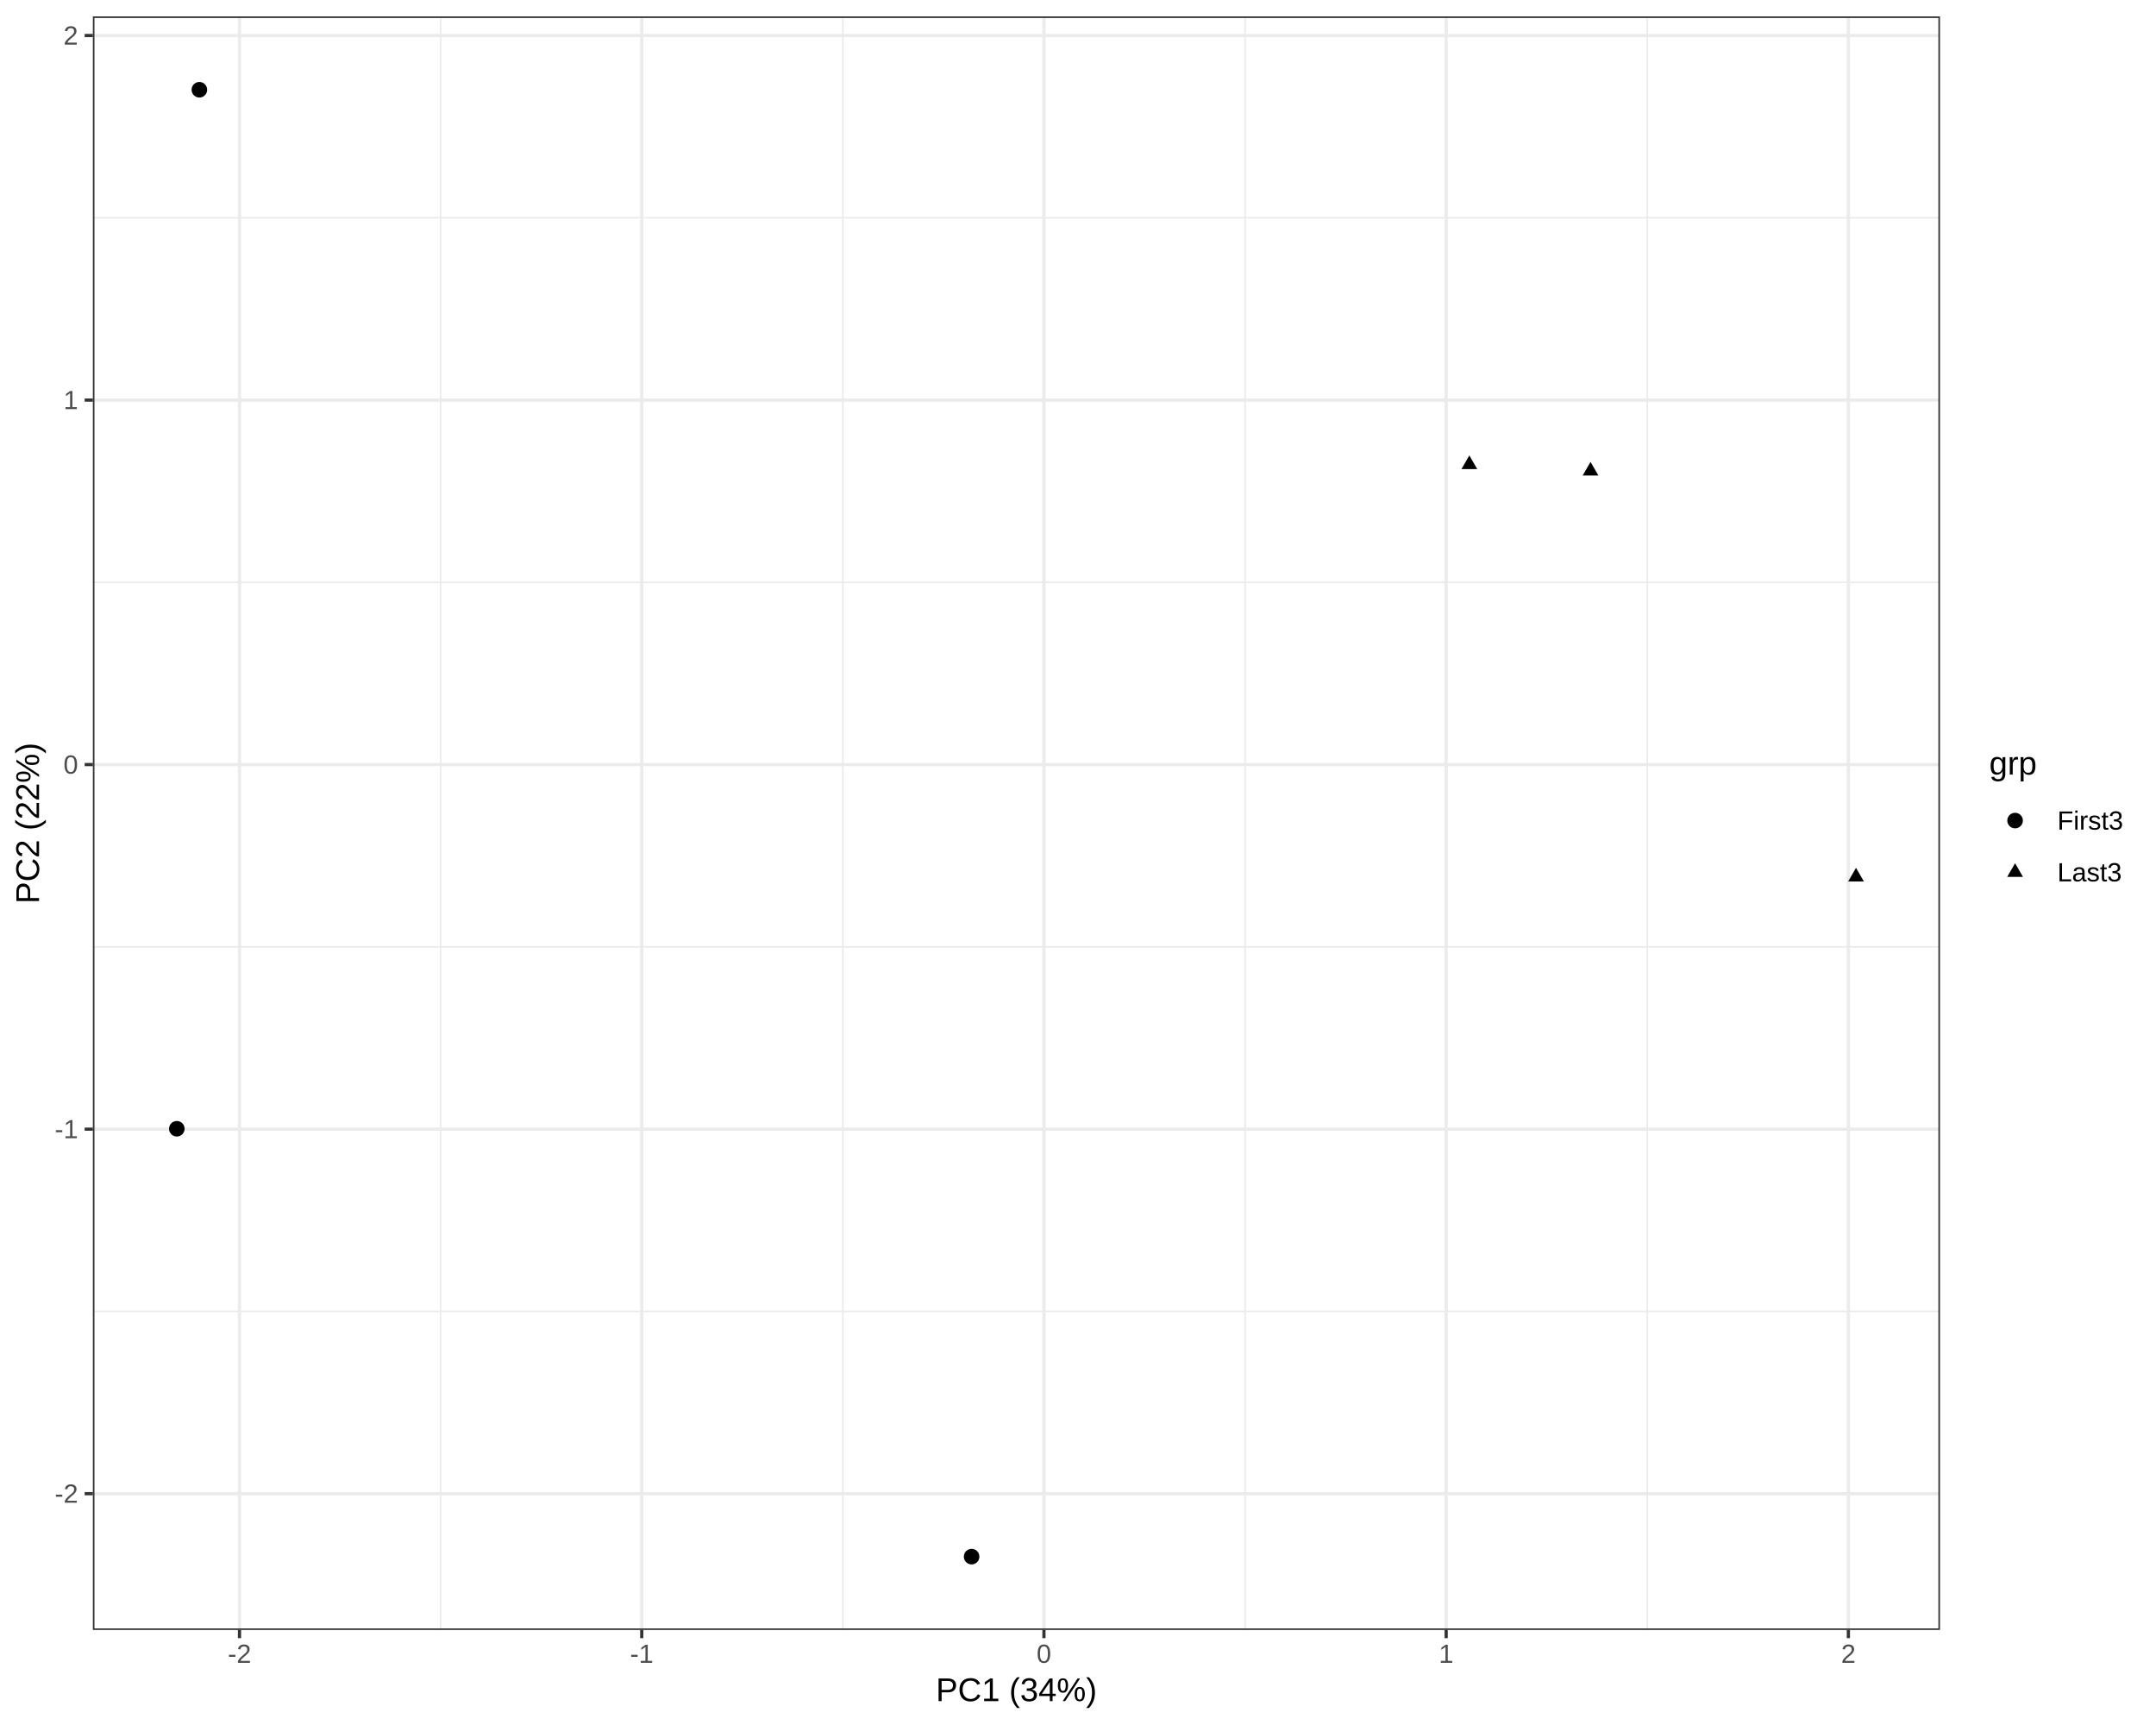
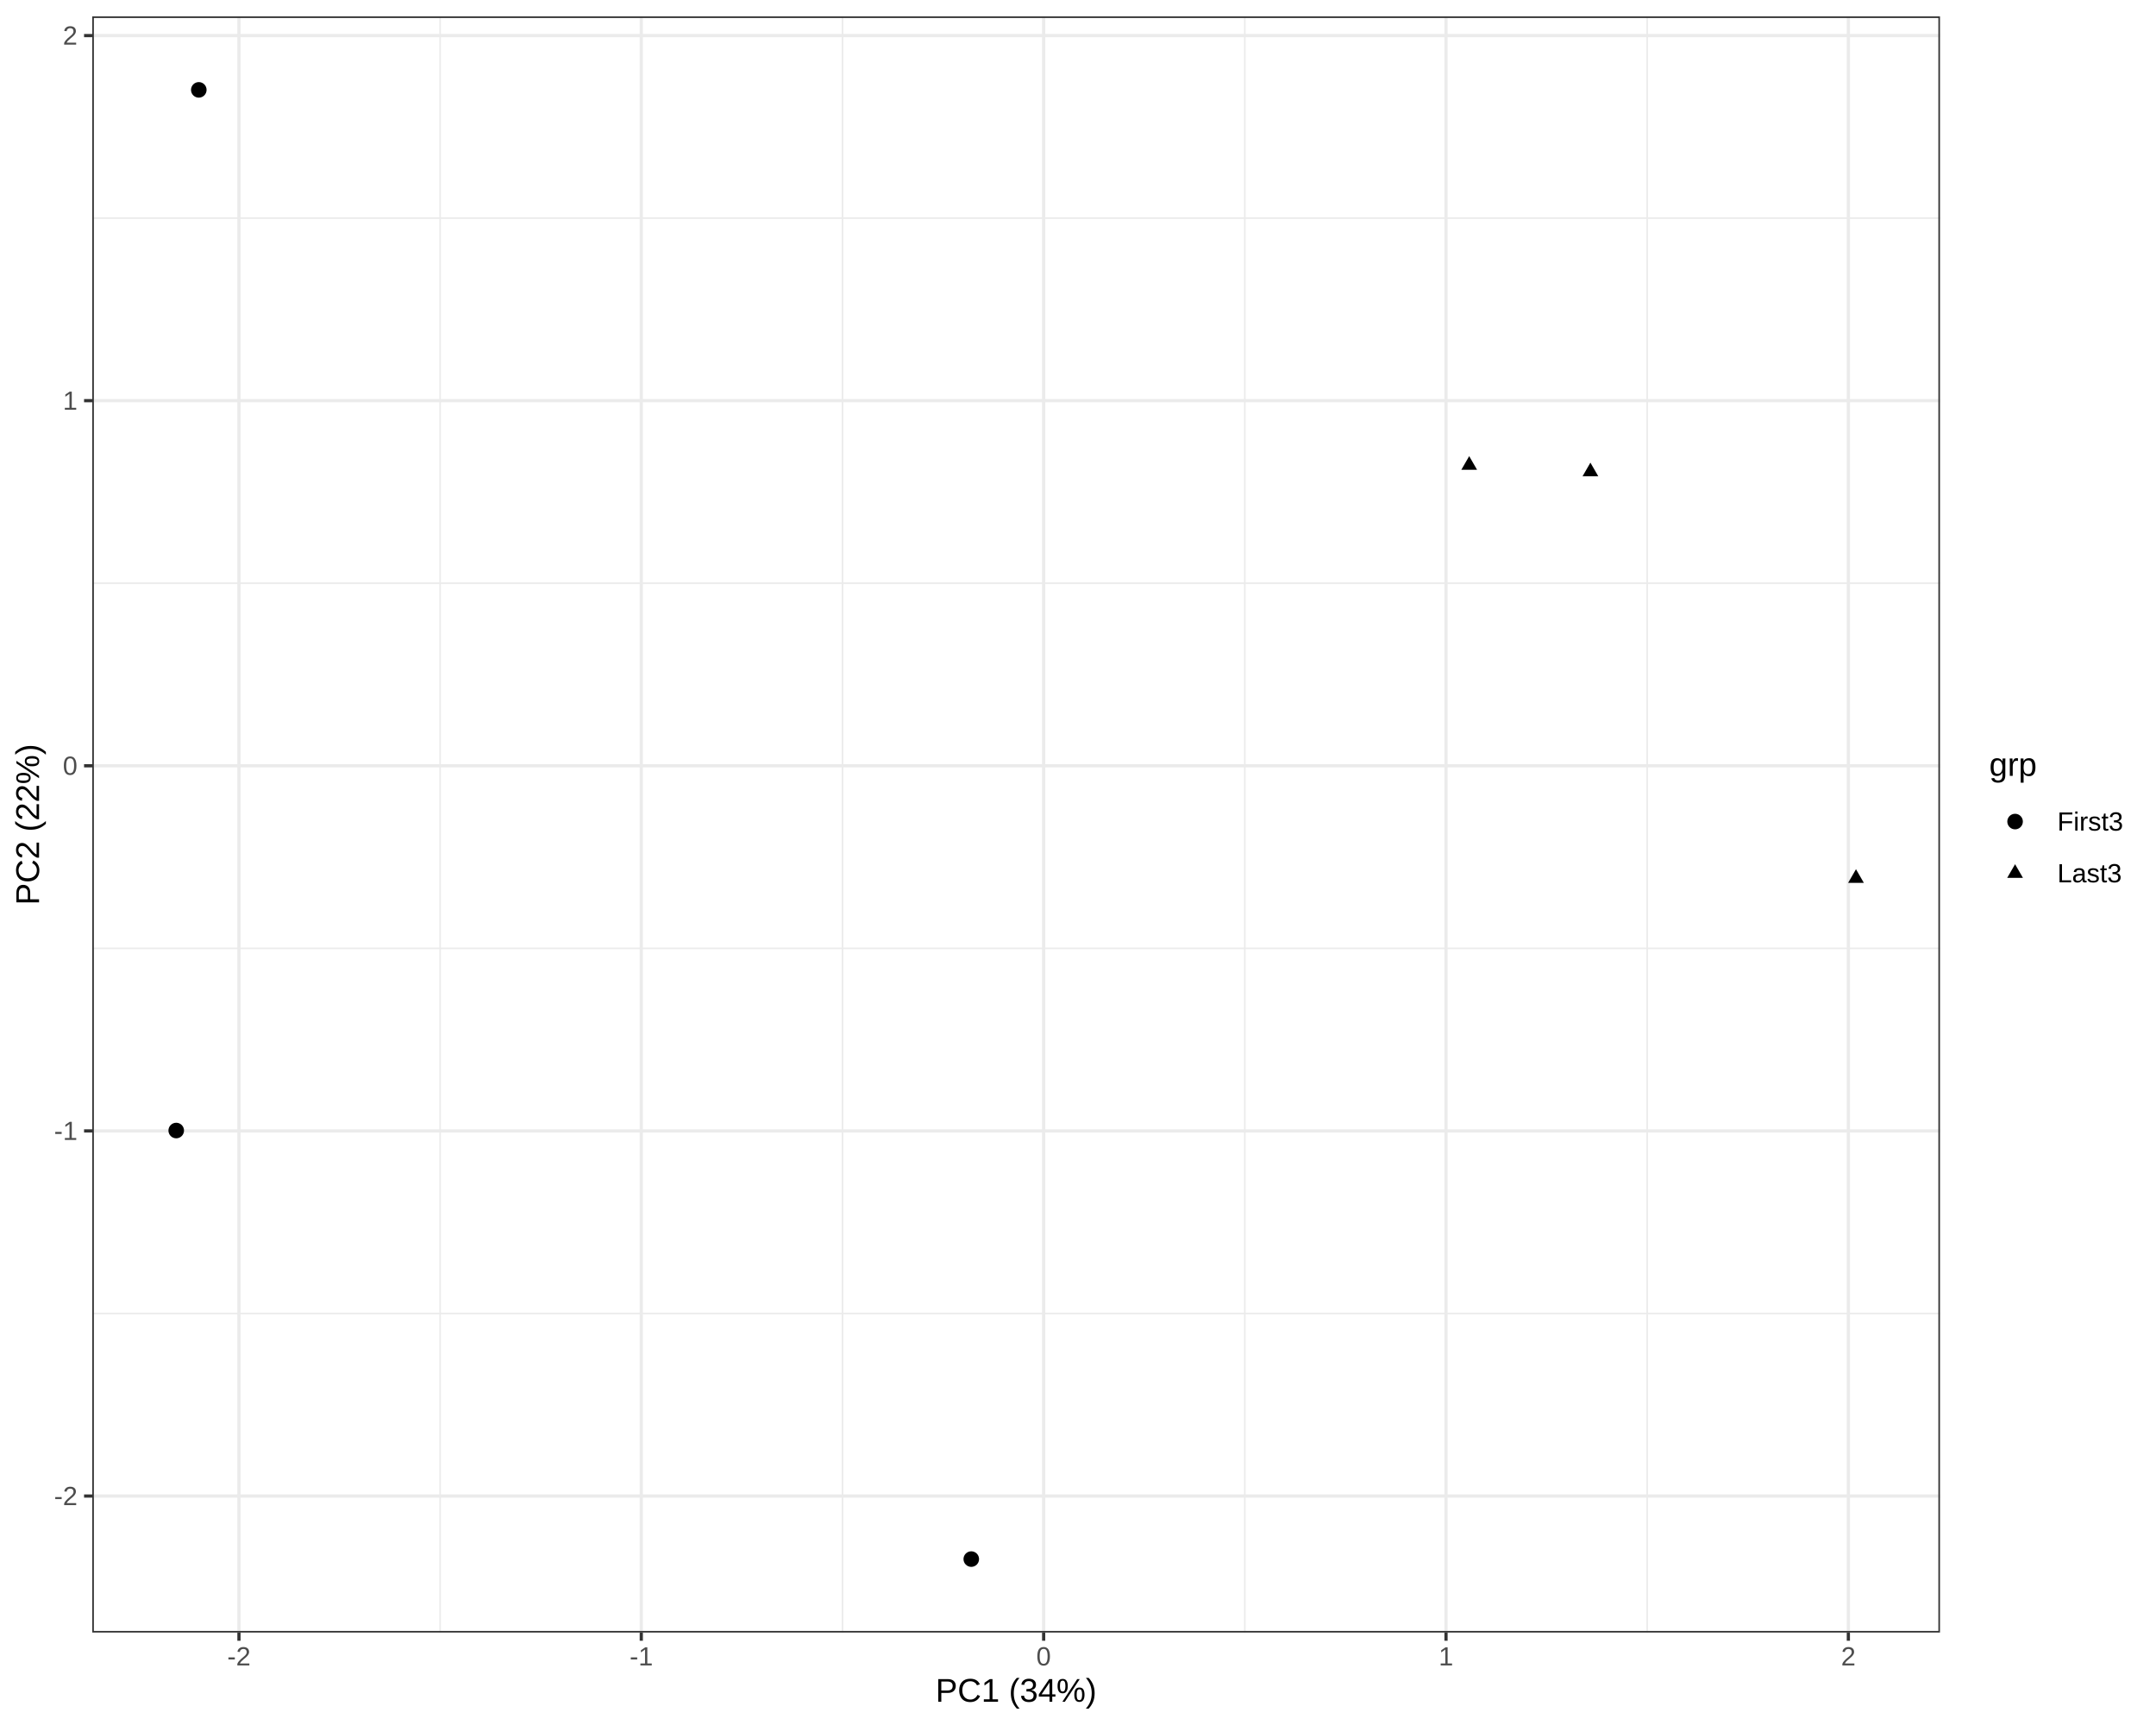
<svg xmlns="http://www.w3.org/2000/svg" viewBox="0 0 720.00 576.00">
  <defs>
    <style type="text/css">
    line, polyline, polygon, path, rect, circle {
      fill: none;
      stroke: #000000;
      stroke-linecap: round;
      stroke-linejoin: round;
      stroke-miterlimit: 10.00;
    }
  </style>
  </defs>
  <rect width="100%" height="100%" style="stroke: none; fill: #FFFFFF;" />
  <rect x="0.00" y="0.00" width="720.00" height="576.00" style="stroke-width: 1.07; stroke: #FFFFFF; fill: #FFFFFF;" />
  <defs>
-     <clipPath id="cpMzEuMDF8NjQ3Ljg2fDU0NC4yN3w1LjQ4">
-       <rect x="31.01" y="5.48" width="616.85" height="538.79" />
+     <clipPath id="cpMzAuODF8NjQ3Ljg2fDU0NS4xM3w1LjQ4">
+       <rect x="30.81" y="5.48" width="617.05" height="539.65" />
    </clipPath>
  </defs>
-   <rect x="31.01" y="5.48" width="616.85" height="538.79" style="stroke-width: 1.07; stroke: none; fill: #FFFFFF;" clip-path="url(#cpMzEuMDF8NjQ3Ljg2fDU0NC4yN3w1LjQ4)" />
-   <polyline points="31.01,437.90 647.86,437.90 " style="stroke-width: 0.53; stroke: #EBEBEB; stroke-linecap: butt;" clip-path="url(#cpMzEuMDF8NjQ3Ljg2fDU0NC4yN3w1LjQ4)" />
-   <polyline points="31.01,316.17 647.86,316.17 " style="stroke-width: 0.53; stroke: #EBEBEB; stroke-linecap: butt;" clip-path="url(#cpMzEuMDF8NjQ3Ljg2fDU0NC4yN3w1LjQ4)" />
-   <polyline points="31.01,194.45 647.86,194.45 " style="stroke-width: 0.53; stroke: #EBEBEB; stroke-linecap: butt;" clip-path="url(#cpMzEuMDF8NjQ3Ljg2fDU0NC4yN3w1LjQ4)" />
-   <polyline points="31.01,72.73 647.86,72.73 " style="stroke-width: 0.53; stroke: #EBEBEB; stroke-linecap: butt;" clip-path="url(#cpMzEuMDF8NjQ3Ljg2fDU0NC4yN3w1LjQ4)" />
-   <polyline points="147.14,544.27 147.14,5.48 " style="stroke-width: 0.53; stroke: #EBEBEB; stroke-linecap: butt;" clip-path="url(#cpMzEuMDF8NjQ3Ljg2fDU0NC4yN3w1LjQ4)" />
-   <polyline points="281.47,544.27 281.47,5.48 " style="stroke-width: 0.53; stroke: #EBEBEB; stroke-linecap: butt;" clip-path="url(#cpMzEuMDF8NjQ3Ljg2fDU0NC4yN3w1LjQ4)" />
-   <polyline points="415.79,544.27 415.79,5.48 " style="stroke-width: 0.53; stroke: #EBEBEB; stroke-linecap: butt;" clip-path="url(#cpMzEuMDF8NjQ3Ljg2fDU0NC4yN3w1LjQ4)" />
-   <polyline points="550.11,544.27 550.11,5.48 " style="stroke-width: 0.53; stroke: #EBEBEB; stroke-linecap: butt;" clip-path="url(#cpMzEuMDF8NjQ3Ljg2fDU0NC4yN3w1LjQ4)" />
-   <polyline points="31.01,498.76 647.86,498.76 " style="stroke-width: 1.07; stroke: #EBEBEB; stroke-linecap: butt;" clip-path="url(#cpMzEuMDF8NjQ3Ljg2fDU0NC4yN3w1LjQ4)" />
-   <polyline points="31.01,377.04 647.86,377.04 " style="stroke-width: 1.07; stroke: #EBEBEB; stroke-linecap: butt;" clip-path="url(#cpMzEuMDF8NjQ3Ljg2fDU0NC4yN3w1LjQ4)" />
-   <polyline points="31.01,255.31 647.86,255.31 " style="stroke-width: 1.07; stroke: #EBEBEB; stroke-linecap: butt;" clip-path="url(#cpMzEuMDF8NjQ3Ljg2fDU0NC4yN3w1LjQ4)" />
-   <polyline points="31.01,133.59 647.86,133.59 " style="stroke-width: 1.07; stroke: #EBEBEB; stroke-linecap: butt;" clip-path="url(#cpMzEuMDF8NjQ3Ljg2fDU0NC4yN3w1LjQ4)" />
-   <polyline points="31.01,11.87 647.86,11.87 " style="stroke-width: 1.07; stroke: #EBEBEB; stroke-linecap: butt;" clip-path="url(#cpMzEuMDF8NjQ3Ljg2fDU0NC4yN3w1LjQ4)" />
-   <polyline points="79.98,544.27 79.98,5.48 " style="stroke-width: 1.07; stroke: #EBEBEB; stroke-linecap: butt;" clip-path="url(#cpMzEuMDF8NjQ3Ljg2fDU0NC4yN3w1LjQ4)" />
-   <polyline points="214.31,544.27 214.31,5.48 " style="stroke-width: 1.07; stroke: #EBEBEB; stroke-linecap: butt;" clip-path="url(#cpMzEuMDF8NjQ3Ljg2fDU0NC4yN3w1LjQ4)" />
-   <polyline points="348.63,544.27 348.63,5.48 " style="stroke-width: 1.07; stroke: #EBEBEB; stroke-linecap: butt;" clip-path="url(#cpMzEuMDF8NjQ3Ljg2fDU0NC4yN3w1LjQ4)" />
-   <polyline points="482.95,544.27 482.95,5.48 " style="stroke-width: 1.07; stroke: #EBEBEB; stroke-linecap: butt;" clip-path="url(#cpMzEuMDF8NjQ3Ljg2fDU0NC4yN3w1LjQ4)" />
-   <polyline points="617.27,544.27 617.27,5.48 " style="stroke-width: 1.07; stroke: #EBEBEB; stroke-linecap: butt;" clip-path="url(#cpMzEuMDF8NjQ3Ljg2fDU0NC4yN3w1LjQ4)" />
-   <circle cx="66.58" cy="29.97" r="1.95pt" style="stroke-width: 0.71; stroke: none; fill: #000000;" clip-path="url(#cpMzEuMDF8NjQ3Ljg2fDU0NC4yN3w1LjQ4)" />
-   <circle cx="59.05" cy="376.91" r="1.95pt" style="stroke-width: 0.71; stroke: none; fill: #000000;" clip-path="url(#cpMzEuMDF8NjQ3Ljg2fDU0NC4yN3w1LjQ4)" />
-   <circle cx="324.47" cy="519.78" r="1.95pt" style="stroke-width: 0.71; stroke: none; fill: #000000;" clip-path="url(#cpMzEuMDF8NjQ3Ljg2fDU0NC4yN3w1LjQ4)" />
-   <polygon points="490.69,152.07 493.32,156.63 488.06,156.63 " style="stroke-width: 0.71; stroke: none; fill: #000000;" clip-path="url(#cpMzEuMDF8NjQ3Ljg2fDU0NC4yN3w1LjQ4)" />
-   <polygon points="531.16,154.23 533.79,158.79 528.53,158.79 " style="stroke-width: 0.71; stroke: none; fill: #000000;" clip-path="url(#cpMzEuMDF8NjQ3Ljg2fDU0NC4yN3w1LjQ4)" />
-   <polygon points="619.82,289.78 622.45,294.34 617.19,294.34 " style="stroke-width: 0.71; stroke: none; fill: #000000;" clip-path="url(#cpMzEuMDF8NjQ3Ljg2fDU0NC4yN3w1LjQ4)" />
-   <rect x="31.01" y="5.48" width="616.85" height="538.79" style="stroke-width: 1.07; stroke: #333333;" clip-path="url(#cpMzEuMDF8NjQ3Ljg2fDU0NC4yN3w1LjQ4)" />
+   <rect x="30.81" y="5.48" width="617.05" height="539.65" style="stroke-width: 1.07; stroke: none; fill: #FFFFFF;" clip-path="url(#cpMzAuODF8NjQ3Ljg2fDU0NS4xM3w1LjQ4)" />
+   <polyline points="30.81,438.59 647.86,438.59 " style="stroke-width: 0.53; stroke: #EBEBEB; stroke-linecap: butt;" clip-path="url(#cpMzAuODF8NjQ3Ljg2fDU0NS4xM3w1LjQ4)" />
+   <polyline points="30.81,316.67 647.86,316.67 " style="stroke-width: 0.53; stroke: #EBEBEB; stroke-linecap: butt;" clip-path="url(#cpMzAuODF8NjQ3Ljg2fDU0NS4xM3w1LjQ4)" />
+   <polyline points="30.81,194.75 647.86,194.75 " style="stroke-width: 0.53; stroke: #EBEBEB; stroke-linecap: butt;" clip-path="url(#cpMzAuODF8NjQ3Ljg2fDU0NS4xM3w1LjQ4)" />
+   <polyline points="30.81,72.83 647.86,72.83 " style="stroke-width: 0.53; stroke: #EBEBEB; stroke-linecap: butt;" clip-path="url(#cpMzAuODF8NjQ3Ljg2fDU0NS4xM3w1LjQ4)" />
+   <polyline points="146.98,545.13 146.98,5.48 " style="stroke-width: 0.53; stroke: #EBEBEB; stroke-linecap: butt;" clip-path="url(#cpMzAuODF8NjQ3Ljg2fDU0NS4xM3w1LjQ4)" />
+   <polyline points="281.35,545.13 281.35,5.48 " style="stroke-width: 0.53; stroke: #EBEBEB; stroke-linecap: butt;" clip-path="url(#cpMzAuODF8NjQ3Ljg2fDU0NS4xM3w1LjQ4)" />
+   <polyline points="415.71,545.13 415.71,5.48 " style="stroke-width: 0.53; stroke: #EBEBEB; stroke-linecap: butt;" clip-path="url(#cpMzAuODF8NjQ3Ljg2fDU0NS4xM3w1LjQ4)" />
+   <polyline points="550.08,545.13 550.08,5.48 " style="stroke-width: 0.53; stroke: #EBEBEB; stroke-linecap: butt;" clip-path="url(#cpMzAuODF8NjQ3Ljg2fDU0NS4xM3w1LjQ4)" />
+   <polyline points="30.81,499.55 647.86,499.55 " style="stroke-width: 1.07; stroke: #EBEBEB; stroke-linecap: butt;" clip-path="url(#cpMzAuODF8NjQ3Ljg2fDU0NS4xM3w1LjQ4)" />
+   <polyline points="30.81,377.63 647.86,377.63 " style="stroke-width: 1.07; stroke: #EBEBEB; stroke-linecap: butt;" clip-path="url(#cpMzAuODF8NjQ3Ljg2fDU0NS4xM3w1LjQ4)" />
+   <polyline points="30.81,255.71 647.86,255.71 " style="stroke-width: 1.07; stroke: #EBEBEB; stroke-linecap: butt;" clip-path="url(#cpMzAuODF8NjQ3Ljg2fDU0NS4xM3w1LjQ4)" />
+   <polyline points="30.81,133.79 647.86,133.79 " style="stroke-width: 1.07; stroke: #EBEBEB; stroke-linecap: butt;" clip-path="url(#cpMzAuODF8NjQ3Ljg2fDU0NS4xM3w1LjQ4)" />
+   <polyline points="30.81,11.88 647.86,11.88 " style="stroke-width: 1.07; stroke: #EBEBEB; stroke-linecap: butt;" clip-path="url(#cpMzAuODF8NjQ3Ljg2fDU0NS4xM3w1LjQ4)" />
+   <polyline points="79.80,545.13 79.80,5.48 " style="stroke-width: 1.07; stroke: #EBEBEB; stroke-linecap: butt;" clip-path="url(#cpMzAuODF8NjQ3Ljg2fDU0NS4xM3w1LjQ4)" />
+   <polyline points="214.16,545.13 214.16,5.48 " style="stroke-width: 1.07; stroke: #EBEBEB; stroke-linecap: butt;" clip-path="url(#cpMzAuODF8NjQ3Ljg2fDU0NS4xM3w1LjQ4)" />
+   <polyline points="348.53,545.13 348.53,5.48 " style="stroke-width: 1.07; stroke: #EBEBEB; stroke-linecap: butt;" clip-path="url(#cpMzAuODF8NjQ3Ljg2fDU0NS4xM3w1LjQ4)" />
+   <polyline points="482.90,545.13 482.90,5.48 " style="stroke-width: 1.07; stroke: #EBEBEB; stroke-linecap: butt;" clip-path="url(#cpMzAuODF8NjQ3Ljg2fDU0NS4xM3w1LjQ4)" />
+   <polyline points="617.26,545.13 617.26,5.48 " style="stroke-width: 1.07; stroke: #EBEBEB; stroke-linecap: butt;" clip-path="url(#cpMzAuODF8NjQ3Ljg2fDU0NS4xM3w1LjQ4)" />
+   <circle cx="66.39" cy="30.01" r="1.95pt" style="stroke-width: 0.71; stroke: none; fill: #000000;" clip-path="url(#cpMzAuODF8NjQ3Ljg2fDU0NS4xM3w1LjQ4)" />
+   <circle cx="58.85" cy="377.50" r="1.95pt" style="stroke-width: 0.71; stroke: none; fill: #000000;" clip-path="url(#cpMzAuODF8NjQ3Ljg2fDU0NS4xM3w1LjQ4)" />
+   <circle cx="324.36" cy="520.60" r="1.95pt" style="stroke-width: 0.71; stroke: none; fill: #000000;" clip-path="url(#cpMzAuODF8NjQ3Ljg2fDU0NS4xM3w1LjQ4)" />
+   <polygon points="490.64,152.31 493.27,156.87 488.01,156.87 " style="stroke-width: 0.71; stroke: none; fill: #000000;" clip-path="url(#cpMzAuODF8NjQ3Ljg2fDU0NS4xM3w1LjQ4)" />
+   <polygon points="531.12,154.48 533.75,159.04 528.49,159.04 " style="stroke-width: 0.71; stroke: none; fill: #000000;" clip-path="url(#cpMzAuODF8NjQ3Ljg2fDU0NS4xM3w1LjQ4)" />
+   <polygon points="619.81,290.24 622.44,294.80 617.18,294.80 " style="stroke-width: 0.71; stroke: none; fill: #000000;" clip-path="url(#cpMzAuODF8NjQ3Ljg2fDU0NS4xM3w1LjQ4)" />
+   <rect x="30.81" y="5.48" width="617.05" height="539.65" style="stroke-width: 1.07; stroke: #333333;" clip-path="url(#cpMzAuODF8NjQ3Ljg2fDU0NS4xM3w1LjQ4)" />
  <defs>
    <clipPath id="cpMC4wMHw3MjAuMDB8NTc2LjAwfDAuMDA=">
      <rect x="0.00" y="0.00" width="720.00" height="576.00" />
    </clipPath>
  </defs>
  <g clip-path="url(#cpMC4wMHw3MjAuMDB8NTc2LjAwfDAuMDA=)">
-     <text x="18.27" y="501.78" style="font-size: 8.80px; fill: #4D4D4D; font-family: Liberation Sans;" textLength="7.81px" lengthAdjust="spacingAndGlyphs">-2</text>
+     <text x="18.06" y="502.57" style="font-size: 8.80px; fill: #4D4D4D; font-family: Liberation Sans;" textLength="7.81px" lengthAdjust="spacingAndGlyphs">-2</text>
  </g>
  <g clip-path="url(#cpMC4wMHw3MjAuMDB8NTc2LjAwfDAuMDA=)">
-     <text x="18.27" y="380.06" style="font-size: 8.80px; fill: #4D4D4D; font-family: Liberation Sans;" textLength="7.81px" lengthAdjust="spacingAndGlyphs">-1</text>
+     <text x="18.06" y="380.65" style="font-size: 8.80px; fill: #4D4D4D; font-family: Liberation Sans;" textLength="7.81px" lengthAdjust="spacingAndGlyphs">-1</text>
  </g>
  <g clip-path="url(#cpMC4wMHw3MjAuMDB8NTc2LjAwfDAuMDA=)">
-     <text x="21.19" y="258.34" style="font-size: 8.80px; fill: #4D4D4D; font-family: Liberation Sans;" textLength="4.89px" lengthAdjust="spacingAndGlyphs">0</text>
+     <text x="20.98" y="258.73" style="font-size: 8.80px; fill: #4D4D4D; font-family: Liberation Sans;" textLength="4.89px" lengthAdjust="spacingAndGlyphs">0</text>
  </g>
  <g clip-path="url(#cpMC4wMHw3MjAuMDB8NTc2LjAwfDAuMDA=)">
-     <text x="21.19" y="136.61" style="font-size: 8.80px; fill: #4D4D4D; font-family: Liberation Sans;" textLength="4.89px" lengthAdjust="spacingAndGlyphs">1</text>
+     <text x="20.98" y="136.82" style="font-size: 8.80px; fill: #4D4D4D; font-family: Liberation Sans;" textLength="4.89px" lengthAdjust="spacingAndGlyphs">1</text>
  </g>
  <g clip-path="url(#cpMC4wMHw3MjAuMDB8NTc2LjAwfDAuMDA=)">
-     <text x="21.19" y="14.89" style="font-size: 8.80px; fill: #4D4D4D; font-family: Liberation Sans;" textLength="4.89px" lengthAdjust="spacingAndGlyphs">2</text>
+     <text x="20.98" y="14.90" style="font-size: 8.80px; fill: #4D4D4D; font-family: Liberation Sans;" textLength="4.89px" lengthAdjust="spacingAndGlyphs">2</text>
  </g>
-   <polyline points="28.27,498.76 31.01,498.76 " style="stroke-width: 1.07; stroke: #333333; stroke-linecap: butt;" clip-path="url(#cpMC4wMHw3MjAuMDB8NTc2LjAwfDAuMDA=)" />
-   <polyline points="28.27,377.04 31.01,377.04 " style="stroke-width: 1.07; stroke: #333333; stroke-linecap: butt;" clip-path="url(#cpMC4wMHw3MjAuMDB8NTc2LjAwfDAuMDA=)" />
-   <polyline points="28.27,255.31 31.01,255.31 " style="stroke-width: 1.07; stroke: #333333; stroke-linecap: butt;" clip-path="url(#cpMC4wMHw3MjAuMDB8NTc2LjAwfDAuMDA=)" />
-   <polyline points="28.27,133.59 31.01,133.59 " style="stroke-width: 1.07; stroke: #333333; stroke-linecap: butt;" clip-path="url(#cpMC4wMHw3MjAuMDB8NTc2LjAwfDAuMDA=)" />
-   <polyline points="28.27,11.87 31.01,11.87 " style="stroke-width: 1.07; stroke: #333333; stroke-linecap: butt;" clip-path="url(#cpMC4wMHw3MjAuMDB8NTc2LjAwfDAuMDA=)" />
-   <polyline points="79.98,547.01 79.98,544.27 " style="stroke-width: 1.07; stroke: #333333; stroke-linecap: butt;" clip-path="url(#cpMC4wMHw3MjAuMDB8NTc2LjAwfDAuMDA=)" />
-   <polyline points="214.31,547.01 214.31,544.27 " style="stroke-width: 1.07; stroke: #333333; stroke-linecap: butt;" clip-path="url(#cpMC4wMHw3MjAuMDB8NTc2LjAwfDAuMDA=)" />
-   <polyline points="348.63,547.01 348.63,544.27 " style="stroke-width: 1.07; stroke: #333333; stroke-linecap: butt;" clip-path="url(#cpMC4wMHw3MjAuMDB8NTc2LjAwfDAuMDA=)" />
-   <polyline points="482.95,547.01 482.95,544.27 " style="stroke-width: 1.07; stroke: #333333; stroke-linecap: butt;" clip-path="url(#cpMC4wMHw3MjAuMDB8NTc2LjAwfDAuMDA=)" />
-   <polyline points="617.27,547.01 617.27,544.27 " style="stroke-width: 1.07; stroke: #333333; stroke-linecap: butt;" clip-path="url(#cpMC4wMHw3MjAuMDB8NTc2LjAwfDAuMDA=)" />
+   <polyline points="28.07,499.55 30.81,499.55 " style="stroke-width: 1.07; stroke: #333333; stroke-linecap: butt;" clip-path="url(#cpMC4wMHw3MjAuMDB8NTc2LjAwfDAuMDA=)" />
+   <polyline points="28.07,377.63 30.81,377.63 " style="stroke-width: 1.07; stroke: #333333; stroke-linecap: butt;" clip-path="url(#cpMC4wMHw3MjAuMDB8NTc2LjAwfDAuMDA=)" />
+   <polyline points="28.07,255.71 30.81,255.71 " style="stroke-width: 1.07; stroke: #333333; stroke-linecap: butt;" clip-path="url(#cpMC4wMHw3MjAuMDB8NTc2LjAwfDAuMDA=)" />
+   <polyline points="28.07,133.79 30.81,133.79 " style="stroke-width: 1.07; stroke: #333333; stroke-linecap: butt;" clip-path="url(#cpMC4wMHw3MjAuMDB8NTc2LjAwfDAuMDA=)" />
+   <polyline points="28.07,11.88 30.81,11.88 " style="stroke-width: 1.07; stroke: #333333; stroke-linecap: butt;" clip-path="url(#cpMC4wMHw3MjAuMDB8NTc2LjAwfDAuMDA=)" />
+   <polyline points="79.80,547.87 79.80,545.13 " style="stroke-width: 1.07; stroke: #333333; stroke-linecap: butt;" clip-path="url(#cpMC4wMHw3MjAuMDB8NTc2LjAwfDAuMDA=)" />
+   <polyline points="214.16,547.87 214.16,545.13 " style="stroke-width: 1.07; stroke: #333333; stroke-linecap: butt;" clip-path="url(#cpMC4wMHw3MjAuMDB8NTc2LjAwfDAuMDA=)" />
+   <polyline points="348.53,547.87 348.53,545.13 " style="stroke-width: 1.07; stroke: #333333; stroke-linecap: butt;" clip-path="url(#cpMC4wMHw3MjAuMDB8NTc2LjAwfDAuMDA=)" />
+   <polyline points="482.90,547.87 482.90,545.13 " style="stroke-width: 1.07; stroke: #333333; stroke-linecap: butt;" clip-path="url(#cpMC4wMHw3MjAuMDB8NTc2LjAwfDAuMDA=)" />
+   <polyline points="617.26,547.87 617.26,545.13 " style="stroke-width: 1.07; stroke: #333333; stroke-linecap: butt;" clip-path="url(#cpMC4wMHw3MjAuMDB8NTc2LjAwfDAuMDA=)" />
  <g clip-path="url(#cpMC4wMHw3MjAuMDB8NTc2LjAwfDAuMDA=)">
-     <text x="76.08" y="555.25" style="font-size: 8.80px; fill: #4D4D4D; font-family: Liberation Sans;" textLength="7.81px" lengthAdjust="spacingAndGlyphs">-2</text>
+     <text x="75.89" y="556.11" style="font-size: 8.80px; fill: #4D4D4D; font-family: Liberation Sans;" textLength="7.81px" lengthAdjust="spacingAndGlyphs">-2</text>
  </g>
  <g clip-path="url(#cpMC4wMHw3MjAuMDB8NTc2LjAwfDAuMDA=)">
-     <text x="210.40" y="555.25" style="font-size: 8.80px; fill: #4D4D4D; font-family: Liberation Sans;" textLength="7.81px" lengthAdjust="spacingAndGlyphs">-1</text>
+     <text x="210.26" y="556.11" style="font-size: 8.80px; fill: #4D4D4D; font-family: Liberation Sans;" textLength="7.81px" lengthAdjust="spacingAndGlyphs">-1</text>
  </g>
  <g clip-path="url(#cpMC4wMHw3MjAuMDB8NTc2LjAwfDAuMDA=)">
-     <text x="346.18" y="555.25" style="font-size: 8.80px; fill: #4D4D4D; font-family: Liberation Sans;" textLength="4.89px" lengthAdjust="spacingAndGlyphs">0</text>
+     <text x="346.08" y="556.11" style="font-size: 8.80px; fill: #4D4D4D; font-family: Liberation Sans;" textLength="4.89px" lengthAdjust="spacingAndGlyphs">0</text>
  </g>
  <g clip-path="url(#cpMC4wMHw3MjAuMDB8NTc2LjAwfDAuMDA=)">
-     <text x="480.50" y="555.25" style="font-size: 8.80px; fill: #4D4D4D; font-family: Liberation Sans;" textLength="4.89px" lengthAdjust="spacingAndGlyphs">1</text>
+     <text x="480.45" y="556.11" style="font-size: 8.80px; fill: #4D4D4D; font-family: Liberation Sans;" textLength="4.89px" lengthAdjust="spacingAndGlyphs">1</text>
  </g>
  <g clip-path="url(#cpMC4wMHw3MjAuMDB8NTc2LjAwfDAuMDA=)">
-     <text x="614.83" y="555.25" style="font-size: 8.80px; fill: #4D4D4D; font-family: Liberation Sans;" textLength="4.89px" lengthAdjust="spacingAndGlyphs">2</text>
+     <text x="614.82" y="556.11" style="font-size: 8.80px; fill: #4D4D4D; font-family: Liberation Sans;" textLength="4.89px" lengthAdjust="spacingAndGlyphs">2</text>
  </g>
  <g clip-path="url(#cpMC4wMHw3MjAuMDB8NTc2LjAwfDAuMDA=)">
-     <text x="312.53" y="568.04" style="font-size: 11.00px; font-family: Liberation Sans;" textLength="53.81px" lengthAdjust="spacingAndGlyphs">PC1 (34%)</text>
+     <text x="312.43" y="568.24" style="font-size: 11.00px; font-family: Liberation Sans;" textLength="53.81px" lengthAdjust="spacingAndGlyphs">PC1 (34%)</text>
  </g>
  <g clip-path="url(#cpMC4wMHw3MjAuMDB8NTc2LjAwfDAuMDA=)">
-     <text transform="translate(13.04,301.78) rotate(-90)" style="font-size: 11.00px; font-family: Liberation Sans;" textLength="53.81px" lengthAdjust="spacingAndGlyphs">PC2 (22%)</text>
+     <text transform="translate(13.04,302.21) rotate(-90)" style="font-size: 11.00px; font-family: Liberation Sans;" textLength="53.81px" lengthAdjust="spacingAndGlyphs">PC2 (22%)</text>
  </g>
-   <rect x="658.82" y="244.35" width="55.70" height="61.05" style="stroke-width: 1.07; stroke: none; fill: #FFFFFF;" clip-path="url(#cpMC4wMHw3MjAuMDB8NTc2LjAwfDAuMDA=)" />
+   <rect x="658.82" y="244.88" width="55.70" height="60.84" style="stroke-width: 1.07; stroke: none; fill: #FFFFFF;" clip-path="url(#cpMC4wMHw3MjAuMDB8NTc2LjAwfDAuMDA=)" />
  <g clip-path="url(#cpMC4wMHw3MjAuMDB8NTc2LjAwfDAuMDA=)">
-     <text x="664.30" y="258.64" style="font-size: 11.00px; font-family: Liberation Sans;" textLength="15.91px" lengthAdjust="spacingAndGlyphs">grp</text>
+     <text x="664.30" y="259.07" style="font-size: 11.00px; font-family: Liberation Sans;" textLength="15.91px" lengthAdjust="spacingAndGlyphs">grp</text>
  </g>
-   <rect x="664.30" y="265.36" width="17.28" height="17.28" style="stroke-width: 1.07; stroke: none; fill: #FFFFFF;" clip-path="url(#cpMC4wMHw3MjAuMDB8NTc2LjAwfDAuMDA=)" />
-   <circle cx="672.94" cy="274.00" r="1.95pt" style="stroke-width: 0.71; stroke: none; fill: #000000;" clip-path="url(#cpMC4wMHw3MjAuMDB8NTc2LjAwfDAuMDA=)" />
-   <rect x="664.30" y="282.64" width="17.28" height="17.28" style="stroke-width: 1.07; stroke: none; fill: #FFFFFF;" clip-path="url(#cpMC4wMHw3MjAuMDB8NTc2LjAwfDAuMDA=)" />
-   <polygon points="672.94,288.24 675.57,292.80 670.30,292.80 " style="stroke-width: 0.71; stroke: none; fill: #000000;" clip-path="url(#cpMC4wMHw3MjAuMDB8NTc2LjAwfDAuMDA=)" />
+   <rect x="664.30" y="265.69" width="17.28" height="17.28" style="stroke-width: 1.07; stroke: none; fill: #FFFFFF;" clip-path="url(#cpMC4wMHw3MjAuMDB8NTc2LjAwfDAuMDA=)" />
+   <circle cx="672.94" cy="274.33" r="1.95pt" style="stroke-width: 0.71; stroke: none; fill: #000000;" clip-path="url(#cpMC4wMHw3MjAuMDB8NTc2LjAwfDAuMDA=)" />
+   <rect x="664.30" y="282.97" width="17.28" height="17.28" style="stroke-width: 1.07; stroke: none; fill: #FFFFFF;" clip-path="url(#cpMC4wMHw3MjAuMDB8NTc2LjAwfDAuMDA=)" />
+   <polygon points="672.94,288.57 675.57,293.13 670.30,293.13 " style="stroke-width: 0.71; stroke: none; fill: #000000;" clip-path="url(#cpMC4wMHw3MjAuMDB8NTc2LjAwfDAuMDA=)" />
  <g clip-path="url(#cpMC4wMHw3MjAuMDB8NTc2LjAwfDAuMDA=)">
-     <text x="687.06" y="277.02" style="font-size: 8.80px; font-family: Liberation Sans;" textLength="21.98px" lengthAdjust="spacingAndGlyphs">First3</text>
+     <text x="687.06" y="277.35" style="font-size: 8.80px; font-family: Liberation Sans;" textLength="21.98px" lengthAdjust="spacingAndGlyphs">First3</text>
  </g>
  <g clip-path="url(#cpMC4wMHw3MjAuMDB8NTc2LjAwfDAuMDA=)">
-     <text x="687.06" y="294.30" style="font-size: 8.80px; font-family: Liberation Sans;" textLength="21.52px" lengthAdjust="spacingAndGlyphs">Last3</text>
+     <text x="687.06" y="294.63" style="font-size: 8.80px; font-family: Liberation Sans;" textLength="21.52px" lengthAdjust="spacingAndGlyphs">Last3</text>
  </g>
</svg>
